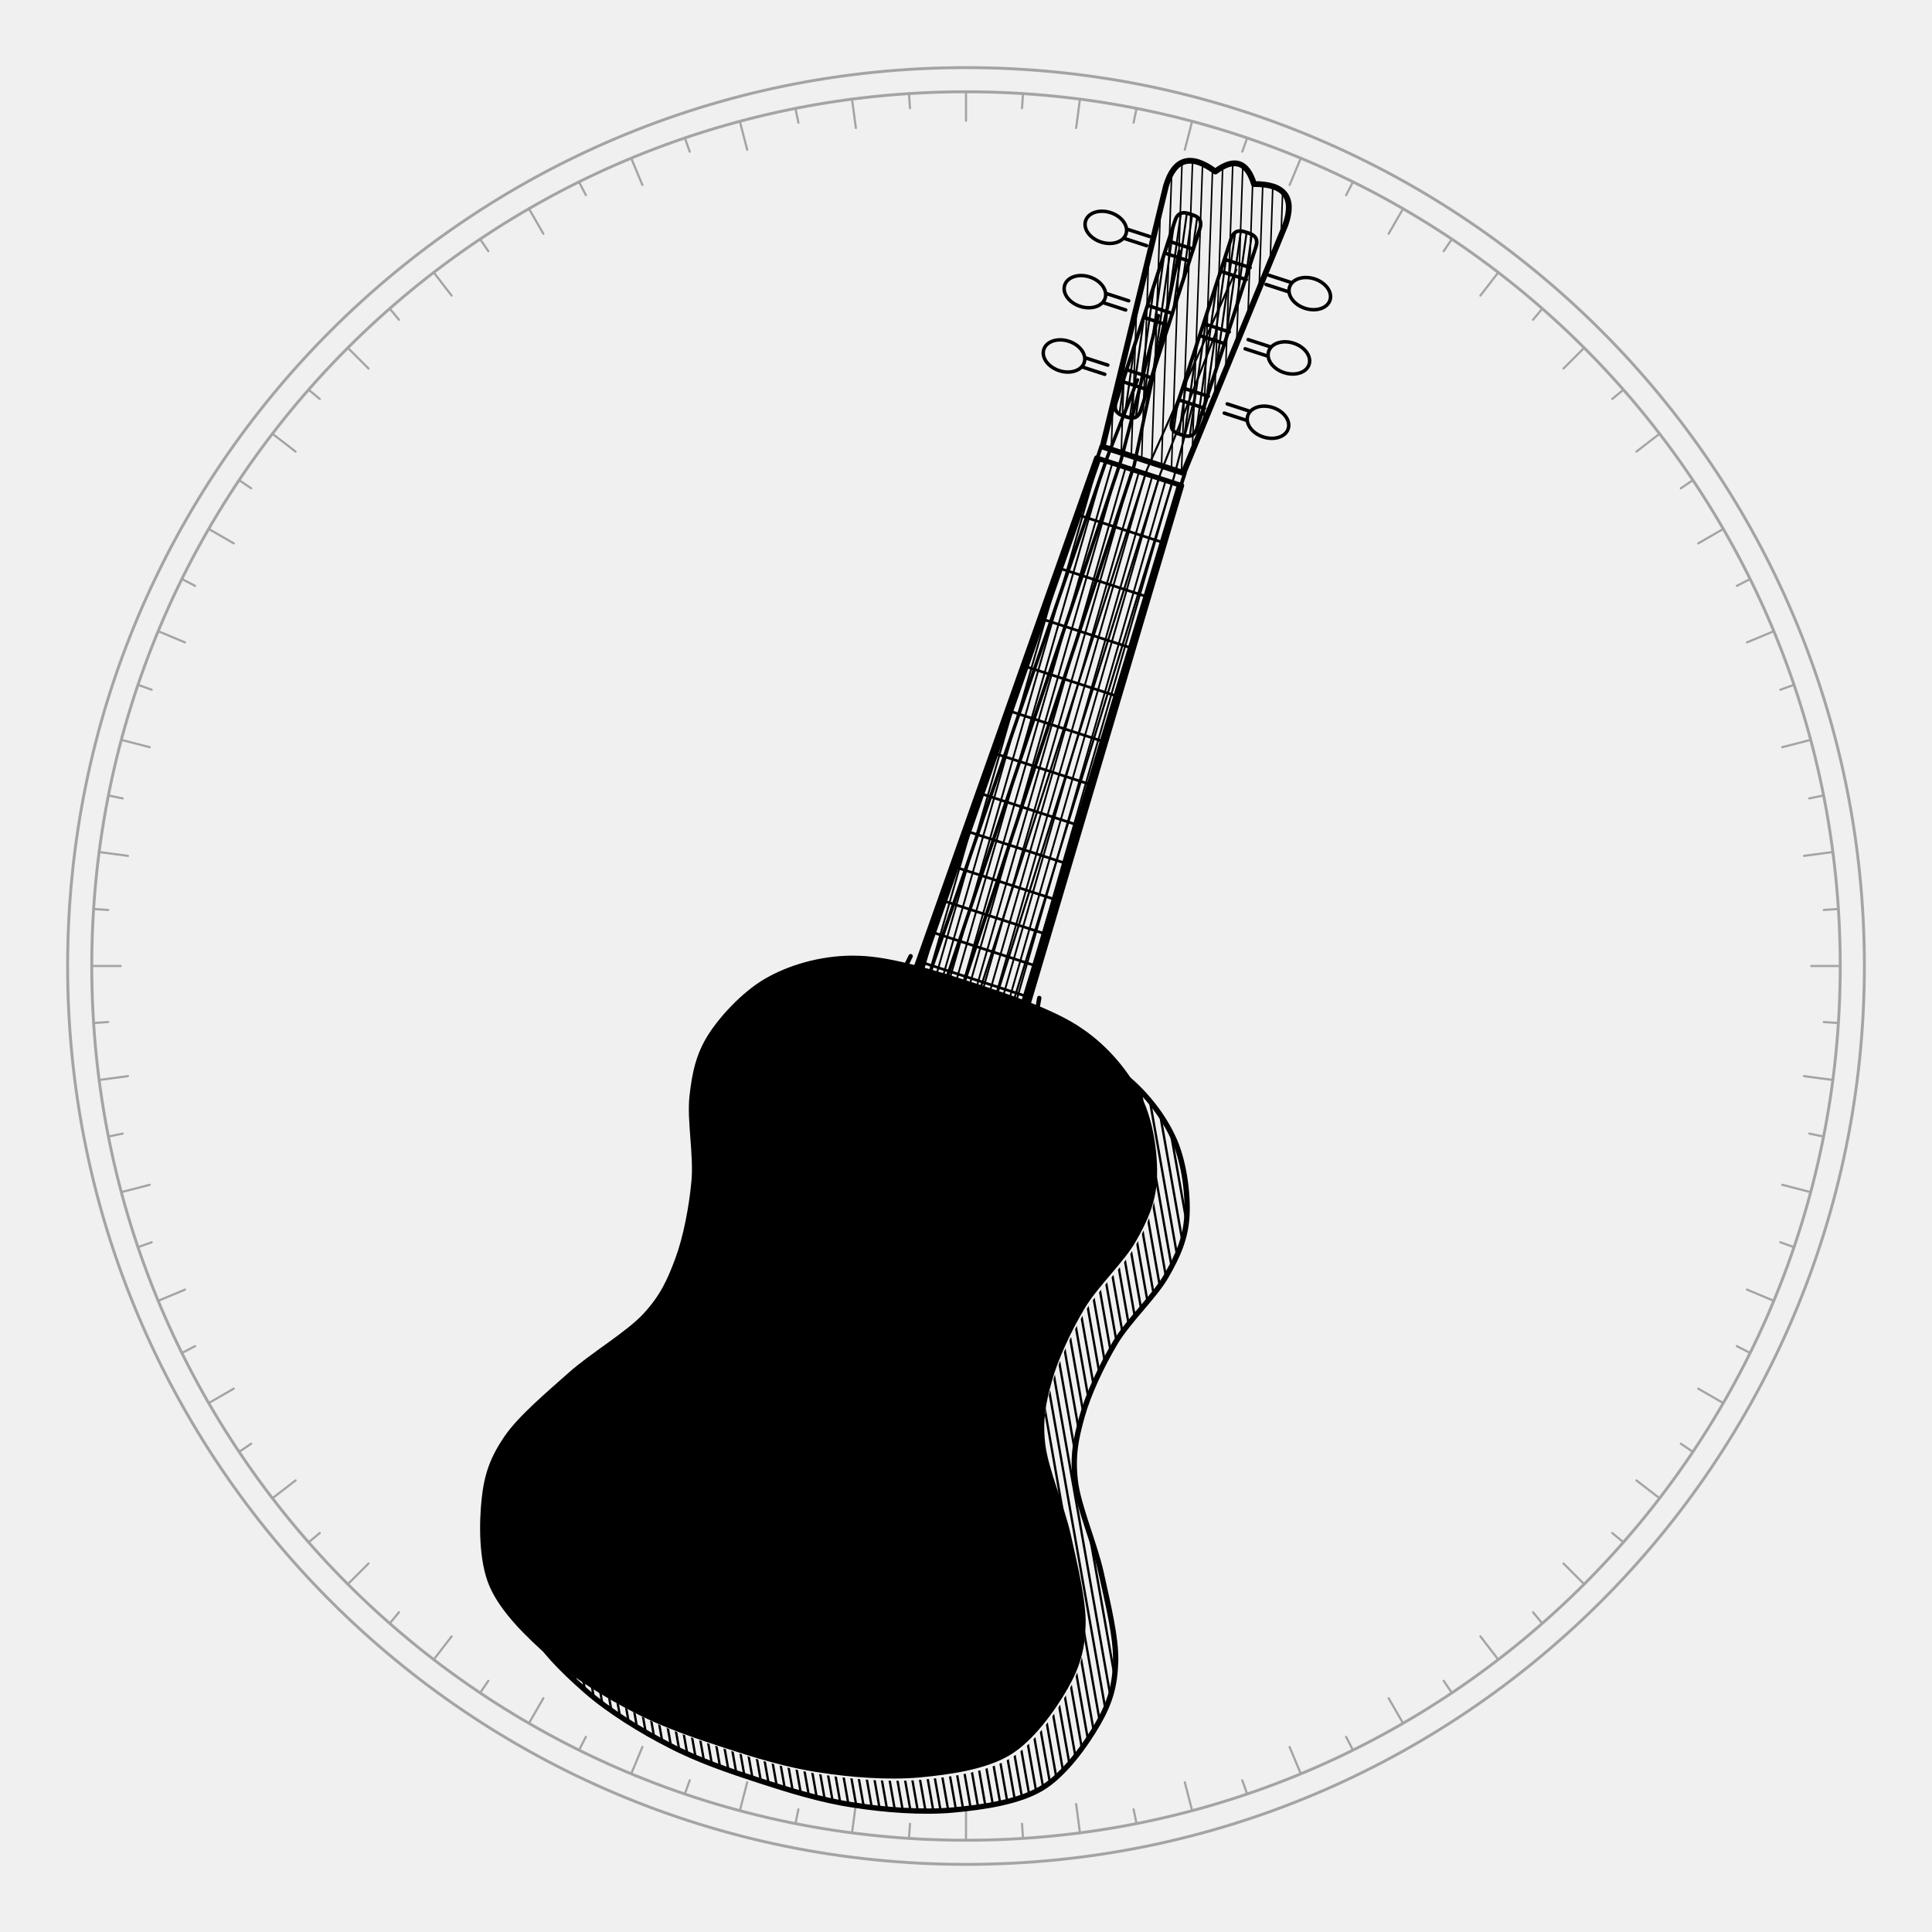
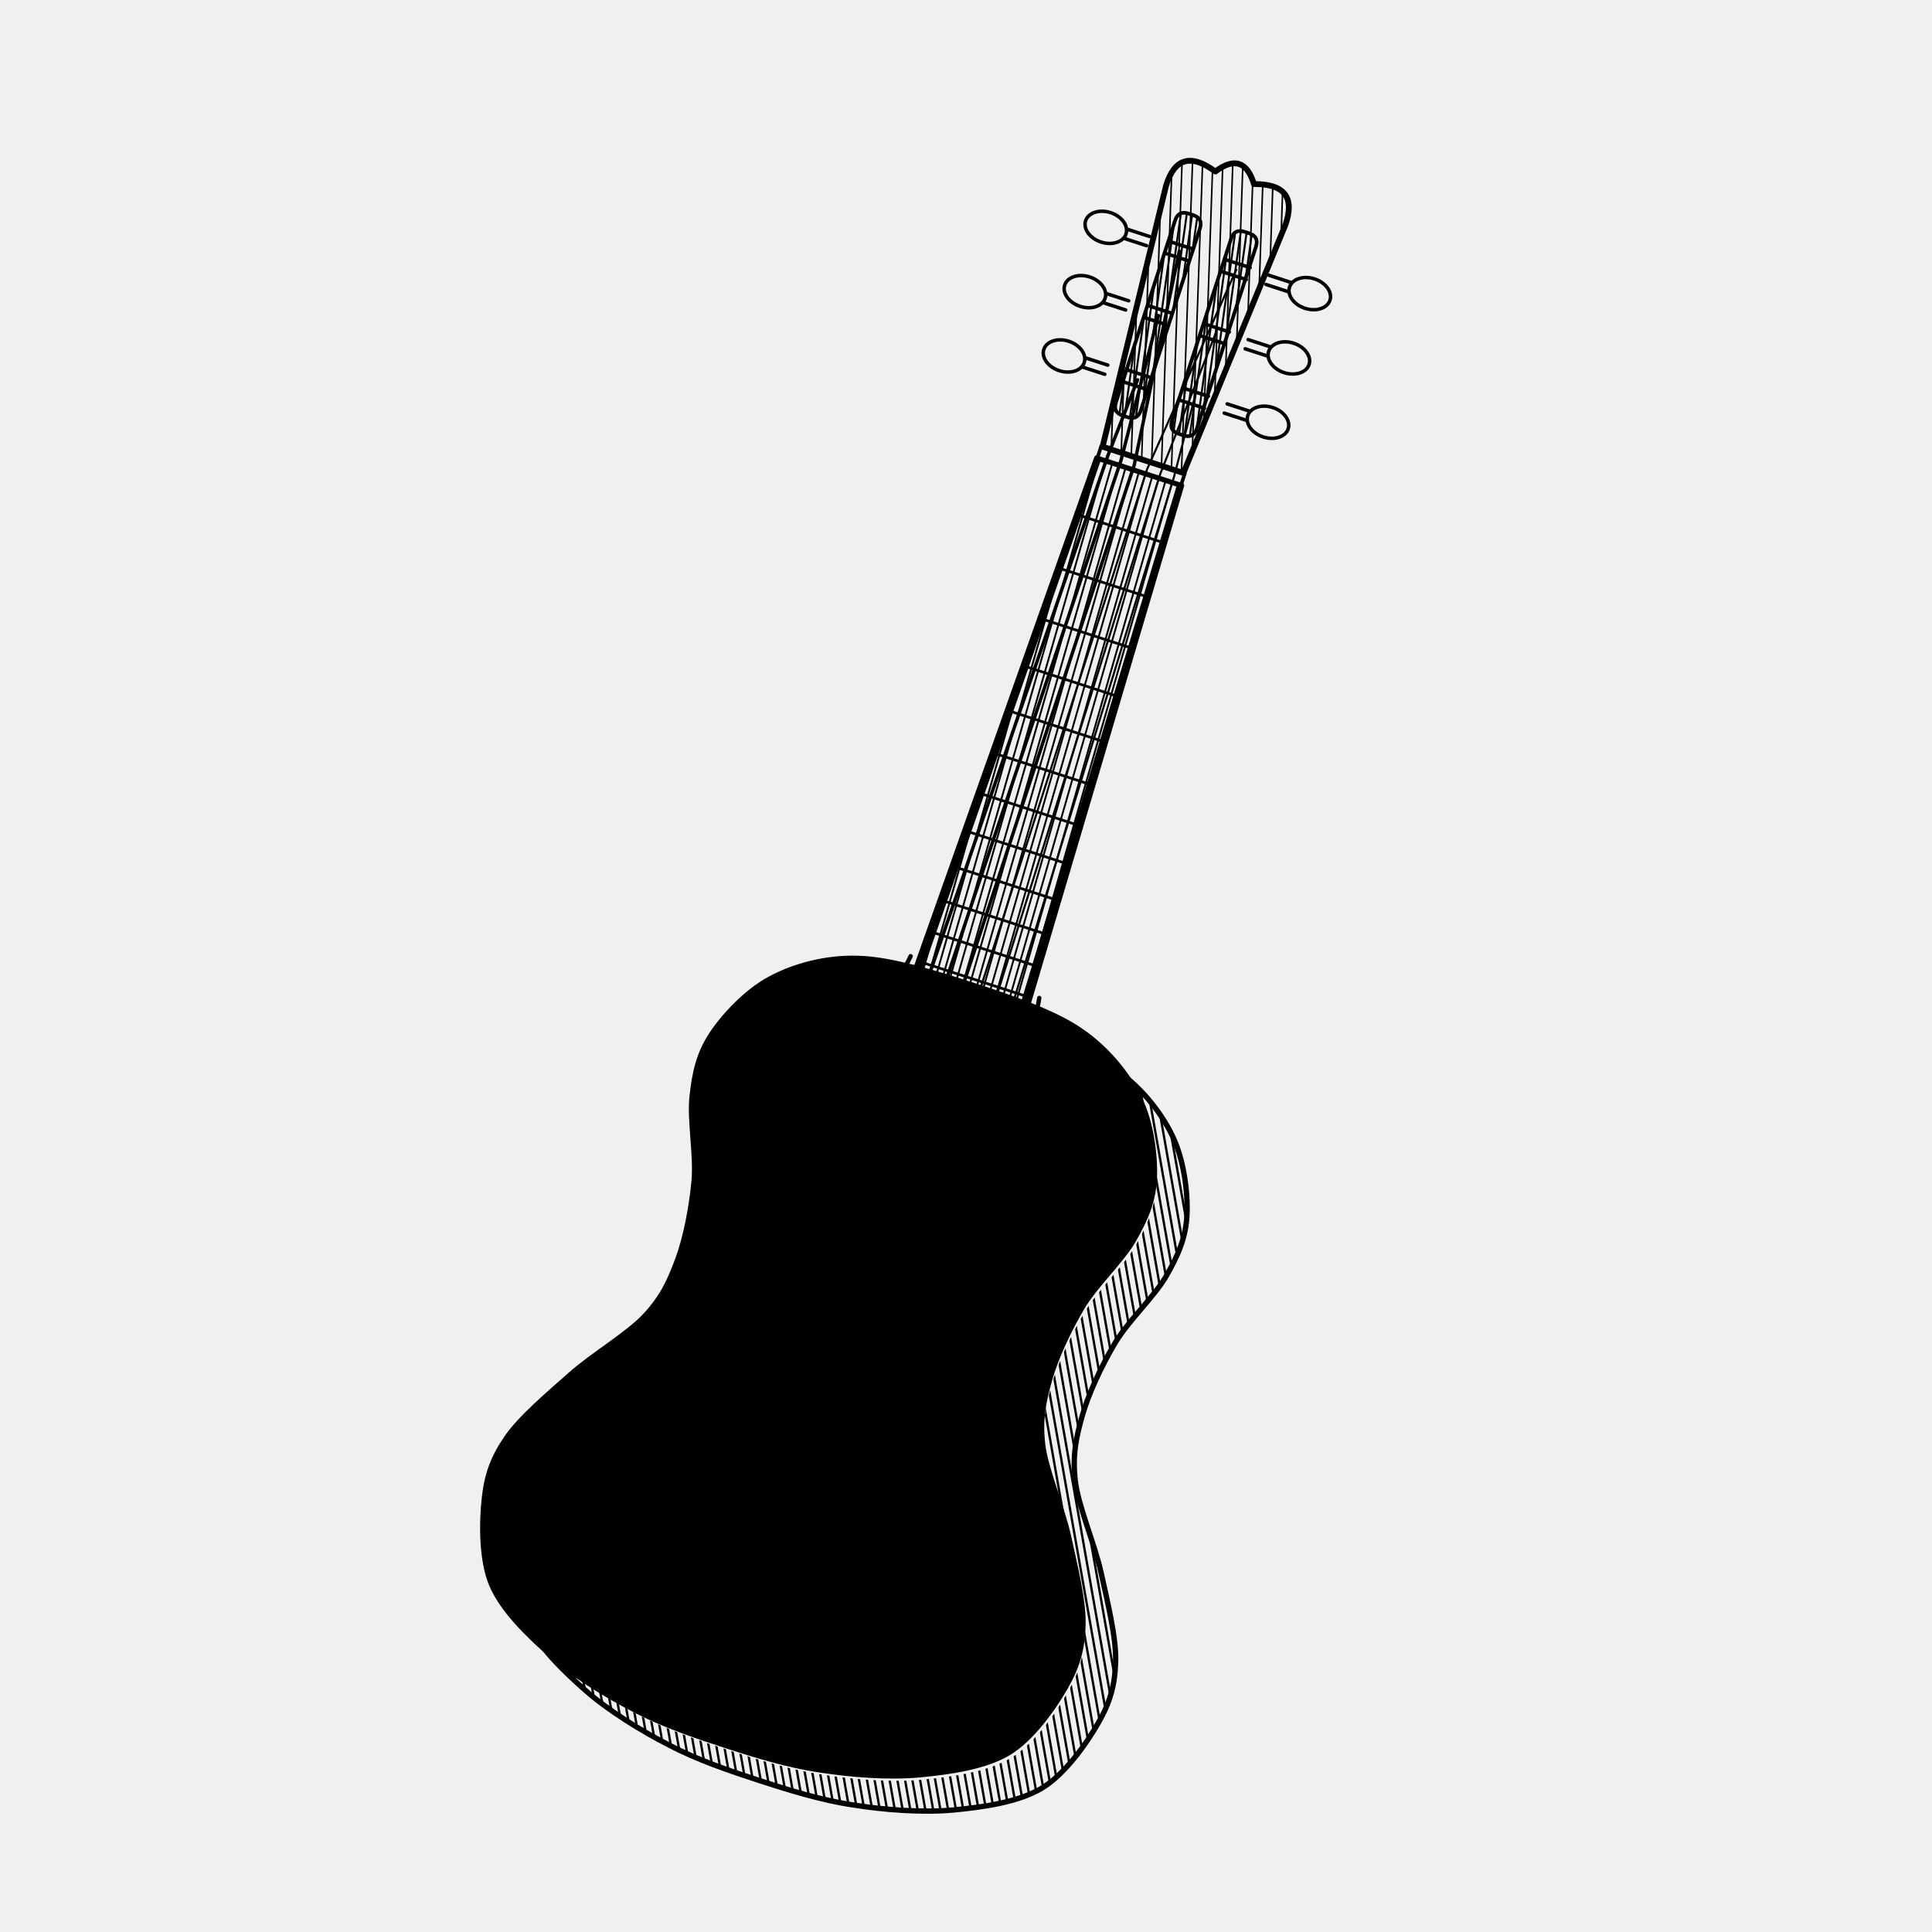
<svg xmlns="http://www.w3.org/2000/svg" viewBox="0 0 400 400" fill="none" stroke="currentColor" stroke-linecap="round" stroke-linejoin="round" role="img" aria-label="Классическая гитара">
  <defs stroke="none">
    <clipPath id="gclassical-clip-1">
      <path d="M209 209C216.7 209 226.6 209.1 233 211C239.4 212.8 245.2 216.6 249 220.6C252.8 224.5 255.8 230.9 257 235.4C258.2 239.9 257.8 243.8 256.8 248.6C255.8 253.4 252.2 259.8 251 265.1C249.8 270.4 249 276.8 249.2 281.6C249.4 286.4 249.8 290 252 294.8C254.2 299.6 259.9 306 263 311.3C266.1 316.6 270.1 323 271.5 327.8C272.9 332.6 273 336.2 272 341C271 345.8 268.7 353.3 265 357.5C261.3 361.7 254.8 364.9 249 367.4C243.2 369.9 235.4 371.8 229 372.8C222.6 373.9 215.4 374 209 374C202.6 374 195.4 373.9 189 372.8C182.6 371.8 174.8 369.9 169 367.4C163.2 364.9 156.7 361.7 153 357.5C149.3 353.3 147 345.8 146 341C145 336.2 145.1 332.6 146.5 327.8C147.9 323 151.9 316.6 155 311.3C158.1 306 163.8 299.6 166 294.8C168.2 290 168.6 286.4 168.8 281.6C169 276.8 168.2 270.4 167 265.1C165.8 259.8 162.2 253.4 161.2 248.6C160.2 243.8 159.8 239.9 161 235.4C162.2 230.9 165.2 224.5 169 220.6C172.8 216.6 178.6 212.8 185 211C191.4 209.1 201.3 209 209 209Z" />
    </clipPath>
    <mask id="gclassical-mask-2" maskUnits="userSpaceOnUse" x="86" y="158" width="236" height="261">
      <rect x="86" y="158" width="236" height="261" fill="#fff" />
      <path d="M209 209C216.7 209 226.6 209.1 233 211C239.4 212.8 245.2 216.6 249 220.6C252.8 224.5 255.8 230.9 257 235.4C258.2 239.9 257.8 243.8 256.8 248.6C255.8 253.4 252.2 259.8 251 265.1C249.8 270.4 249 276.8 249.2 281.6C249.4 286.4 249.8 290 252 294.8C254.2 299.6 259.9 306 263 311.3C266.1 316.6 270.1 323 271.5 327.8C272.9 332.6 273 336.2 272 341C271 345.8 268.7 353.3 265 357.5C261.3 361.7 254.8 364.9 249 367.4C243.2 369.9 235.4 371.8 229 372.8C222.6 373.9 215.4 374 209 374C202.6 374 195.4 373.9 189 372.8C182.6 371.8 174.8 369.9 169 367.4C163.2 364.9 156.7 361.7 153 357.5C149.3 353.3 147 345.8 146 341C145 336.2 145.1 332.6 146.5 327.8C147.9 323 151.9 316.6 155 311.3C158.1 306 163.8 299.6 166 294.8C168.2 290 168.6 286.4 168.8 281.6C169 276.8 168.2 270.4 167 265.1C165.8 259.8 162.2 253.4 161.2 248.6C160.2 243.8 159.8 239.9 161 235.4C162.2 230.9 165.2 224.5 169 220.6C172.8 216.6 178.6 212.8 185 211C191.4 209.1 201.3 209 209 209Z" transform="translate(-8 -4)" fill="#000" />
    </mask>
    <mask id="gclassical-occ-3" maskUnits="userSpaceOnUse" x="-100" y="-100" width="600" height="600">
      <rect x="-100" y="-100" width="600" height="600" fill="#fff" />
      <path d="M200 204C207.7 204 217.6 204.1 224 206C230.4 207.8 236.2 211.6 240 215.6C243.8 219.5 246.8 225.9 248 230.4C249.2 234.9 248.8 238.8 247.8 243.6C246.8 248.4 243.2 254.8 242 260.1C240.8 265.4 240 271.8 240.2 276.6C240.4 281.4 240.8 285 243 289.8C245.2 294.6 250.9 301 254 306.3C257.1 311.6 261.1 318 262.5 322.8C263.9 327.6 264 331.2 263 336C262 340.8 259.7 348.3 256 352.5C252.3 356.7 245.8 359.9 240 362.4C234.2 364.9 226.4 366.8 220 367.8C213.6 368.9 206.4 369 200 369C193.6 369 186.4 368.9 180 367.8C173.6 366.8 165.8 364.9 160 362.4C154.2 359.9 147.7 356.7 144 352.5C140.3 348.3 138 340.8 137 336C136 331.2 136.1 327.6 137.5 322.8C138.9 318 142.9 311.6 146 306.3C149.1 301 154.8 294.6 157 289.8C159.2 285 159.6 281.4 159.8 276.6C160 271.8 159.2 265.4 158 260.1C156.8 254.8 153.2 248.4 152.2 243.6C151.2 238.8 150.8 234.9 152 230.4C153.2 225.9 156.2 219.5 160 215.6C163.8 211.6 169.6 207.8 176 206C182.4 204.1 192.3 204 200 204Z" fill="#000" />
    </mask>
    <clipPath id="gclassical-top">
      <path d="M200 205.5C207.4 205.5 217 205.6 223.2 207.4C229.4 209.2 235 213 238.7 216.8C242.4 220.7 245.3 227 246.5 231.4C247.7 235.8 247.2 239.7 246.3 244.4C245.3 249 241.8 255.4 240.7 260.6C239.5 265.8 238.8 272.1 238.9 276.8C239.1 281.4 239.5 285.1 241.6 289.7C243.8 294.4 249.3 300.8 252.3 305.9C255.3 311.1 259.1 317.5 260.5 322.1C261.9 326.8 262 330.4 261 335.1C260 339.8 257.8 347.2 254.2 351.3C250.6 355.5 244.3 358.6 238.7 361C233.1 363.4 225.6 365.3 219.4 366.4C213.2 367.4 206.2 367.5 200 367.5C193.8 367.5 186.8 367.4 180.6 366.4C174.4 365.3 166.9 363.4 161.3 361C155.7 358.6 149.4 355.5 145.8 351.3C142.2 347.2 140 339.8 139 335.1C138 330.4 138.1 326.8 139.5 322.1C140.9 317.5 144.7 311.1 147.7 305.9C150.7 300.8 156.2 294.4 158.4 289.7C160.5 285.1 160.9 281.4 161.1 276.8C161.2 272.1 160.5 265.8 159.3 260.6C158.2 255.4 154.7 249 153.7 244.4C152.8 239.7 152.3 235.8 153.5 231.4C154.7 227 157.6 220.7 161.3 216.8C165 213 170.6 209.2 176.8 207.4C183 205.6 192.6 205.5 200 205.5Z" />
    </clipPath>
    <clipPath id="gclassical-clip-4">
      <path d="M200 204C207.7 204 217.6 204.1 224 206C230.4 207.8 236.2 211.6 240 215.6C243.8 219.5 246.8 225.9 248 230.4C249.2 234.9 248.8 238.8 247.8 243.6C246.8 248.4 243.2 254.8 242 260.1C240.8 265.4 240 271.8 240.2 276.6C240.4 281.4 240.8 285 243 289.8C245.2 294.6 250.9 301 254 306.3C257.1 311.6 261.1 318 262.5 322.8C263.9 327.6 264 331.2 263 336C262 340.8 259.7 348.3 256 352.5C252.3 356.7 245.8 359.9 240 362.4C234.2 364.9 226.4 366.8 220 367.8C213.6 368.9 206.4 369 200 369C193.6 369 186.4 368.9 180 367.8C173.6 366.8 165.8 364.9 160 362.4C154.2 359.9 147.7 356.7 144 352.5C140.3 348.3 138 340.8 137 336C136 331.2 136.1 327.6 137.5 322.8C138.9 318 142.9 311.6 146 306.3C149.1 301 154.8 294.6 157 289.8C159.2 285 159.6 281.4 159.8 276.6C160 271.8 159.2 265.4 158 260.1C156.8 254.8 153.2 248.4 152.2 243.6C151.2 238.8 150.8 234.9 152 230.4C153.2 225.9 156.2 219.5 160 215.6C163.8 211.6 169.6 207.8 176 206C182.4 204.1 192.3 204 200 204Z" />
    </clipPath>
    <mask id="gclassical-mask-5" maskUnits="userSpaceOnUse" x="90" y="160" width="220" height="253">
      <rect x="90" y="160" width="220" height="253" fill="#fff" />
      <path d="M200 204C207.7 204 217.6 204.1 224 206C230.4 207.8 236.2 211.6 240 215.6C243.8 219.5 246.8 225.9 248 230.4C249.2 234.9 248.8 238.8 247.8 243.6C246.8 248.4 243.2 254.8 242 260.1C240.8 265.4 240 271.8 240.2 276.6C240.4 281.4 240.8 285 243 289.8C245.2 294.6 250.9 301 254 306.3C257.1 311.6 261.1 318 262.5 322.8C263.9 327.6 264 331.2 263 336C262 340.8 259.7 348.3 256 352.5C252.3 356.7 245.8 359.9 240 362.4C234.2 364.9 226.4 366.8 220 367.8C213.6 368.9 206.4 369 200 369C193.6 369 186.4 368.9 180 367.8C173.6 366.8 165.8 364.9 160 362.4C154.2 359.9 147.7 356.7 144 352.5C140.3 348.3 138 340.8 137 336C136 331.2 136.1 327.6 137.5 322.8C138.9 318 142.9 311.6 146 306.3C149.1 301 154.8 294.6 157 289.8C159.2 285 159.6 281.4 159.8 276.6C160 271.8 159.2 265.4 158 260.1C156.8 254.8 153.2 248.4 152.2 243.6C151.2 238.8 150.8 234.9 152 230.4C153.2 225.9 156.2 219.5 160 215.6C163.8 211.6 169.6 207.8 176 206C182.4 204.1 192.3 204 200 204Z" transform="translate(-22 -24)" fill="#000" />
    </mask>
    <clipPath id="gclassical-clip-6">
      <path d="M185.4 240A14.6 14.6 0 1 0 214.6 240A14.6 14.6 0 1 0 185.4 240Z" />
    </clipPath>
    <clipPath id="gclassical-clip-7">
      <path d="M191.2 92L208.8 92L211.6 223L188.4 223Z" />
    </clipPath>
    <clipPath id="gclassical-clip-8">
      <path d="M191.2 89.4L187 34Q186.8 25 195.8 28Q200 22 204.2 28Q213.2 25 213 34L208.8 89.4Z" />
    </clipPath>
    <clipPath id="gclassical-clip-9">
      <path d="M193.2 38L194.2 38Q196.4 38 196.4 40.2L196.4 79.8Q196.4 82 194.2 82L193.2 82Q191 82 191 79.8L191 40.2Q191 38 193.2 38Z" />
    </clipPath>
    <clipPath id="gclassical-clip-10">
      <path d="M205.4 38L206.4 38Q208.6 38 208.6 40.2L208.6 79.8Q208.6 82 206.4 82L205.4 82Q203.2 82 203.2 79.8L203.2 40.2Q203.2 38 205.4 38Z" />
    </clipPath>
    <clipPath id="gclassical-clip-11">
      <path d="M170 314Q174 309.8 184 309.8L216 309.8Q226 309.8 230 314Q226 324 216 324L184 324Q174 324 170 314Z" />
    </clipPath>
  </defs>
-   <g class="frame" opacity="0.32">
-     <path class="d" pathLength="1" d="M14 200A186 186 0 1 0 386 200A186 186 0 1 0 14 200ZM19 200A181 181 0 1 0 381 200A181 181 0 1 0 19 200Z" stroke-width="0.6" />
-     <path class="h" d="M381 200L375 200M380.6 211.8L377.6 211.6M379.5 223.6L373.5 222.8M377.5 235.3L374.6 234.7M374.8 246.8L369 245.3M371.4 258.2L368.6 257.2M367.2 269.3L361.7 267M362.3 280.1L359.6 278.7M356.8 290.5L351.6 287.5M350.5 300.6L348 298.9M343.6 310.2L338.8 306.5M336.1 319.3L333.8 317.4M328 328L323.7 323.7M319.3 336.1L317.4 333.8M310.2 343.6L306.5 338.8M300.6 350.5L298.9 348M290.5 356.8L287.5 351.6M280.1 362.3L278.7 359.6M269.3 367.2L267 361.7M258.2 371.4L257.2 368.6M246.8 374.8L245.3 369M235.3 377.5L234.7 374.6M223.6 379.5L222.8 373.5M211.8 380.6L211.6 377.6M200 381L200 375M188.2 380.6L188.4 377.6M176.4 379.5L177.2 373.5M164.7 377.5L165.3 374.6M153.2 374.8L154.7 369M141.8 371.4L142.8 368.6M130.7 367.2L133 361.7M119.9 362.3L121.3 359.6M109.5 356.8L112.5 351.6M99.4 350.5L101.1 348M89.8 343.6L93.5 338.8M80.7 336.1L82.6 333.8M72 328L76.3 323.7M63.9 319.3L66.2 317.4M56.4 310.2L61.2 306.5M49.5 300.6L52 298.9M43.2 290.5L48.4 287.5M37.7 280.1L40.4 278.7M32.8 269.3L38.3 267M28.6 258.2L31.4 257.2M25.2 246.8L31 245.3M22.5 235.3L25.4 234.7M20.5 223.6L26.5 222.8M19.4 211.8L22.4 211.6M19 200L25 200M19.4 188.2L22.4 188.4M20.5 176.4L26.5 177.2M22.5 164.7L25.4 165.3M25.2 153.2L31 154.7M28.6 141.8L31.4 142.8M32.8 130.7L38.3 133M37.7 119.9L40.4 121.3M43.2 109.5L48.4 112.5M49.5 99.4L52 101.1M56.4 89.8L61.2 93.5M63.9 80.7L66.2 82.6M72 72L76.3 76.3M80.7 63.9L82.6 66.2M89.8 56.4L93.5 61.2M99.4 49.5L101.1 52M109.5 43.2L112.5 48.4M119.9 37.7L121.3 40.4M130.7 32.8L133 38.3M141.8 28.6L142.8 31.4M153.2 25.2L154.7 31M164.7 22.5L165.3 25.4M176.4 20.5L177.2 26.5M188.2 19.4L188.4 22.4M200 19L200 25M211.8 19.4L211.6 22.4M223.6 20.5L222.8 26.5M235.3 22.5L234.7 25.4M246.8 25.2L245.3 31M258.2 28.6L257.2 31.4M269.3 32.8L267 38.3M280.1 37.7L278.7 40.4M290.5 43.2L287.5 48.4M300.6 49.5L298.9 52M310.2 56.4L306.5 61.2M319.3 63.9L317.4 66.2M328 72L323.7 76.3M336.1 80.7L333.8 82.6M343.6 89.8L338.8 93.5M350.5 99.4L348 101.1M356.8 109.5L351.6 112.5M362.3 119.9L359.6 121.3M367.2 130.7L361.7 133M371.4 141.8L368.6 142.8M374.8 153.2L369 154.7M377.5 164.7L374.6 165.3M379.5 176.4L373.5 177.2M380.6 188.2L377.6 188.4" stroke-width="0.45" />
-   </g>
  <g transform="rotate(18 200 208)">
    <g mask="url(#gclassical-occ-3)">
      <path class="d" pathLength="1" d="M209 209C216.7 209 226.6 209.1 233 211C239.4 212.8 245.2 216.6 249 220.6C252.8 224.5 255.8 230.9 257 235.4C258.2 239.9 257.8 243.8 256.8 248.6C255.8 253.4 252.2 259.8 251 265.1C249.8 270.4 249 276.8 249.2 281.6C249.4 286.4 249.8 290 252 294.8C254.2 299.6 259.9 306 263 311.3C266.1 316.6 270.1 323 271.5 327.8C272.9 332.6 273 336.2 272 341C271 345.8 268.7 353.3 265 357.5C261.3 361.7 254.8 364.9 249 367.4C243.2 369.9 235.4 371.8 229 372.8C222.6 373.9 215.4 374 209 374C202.6 374 195.4 373.9 189 372.8C182.6 371.8 174.8 369.9 169 367.4C163.2 364.9 156.7 361.7 153 357.5C149.3 353.3 147 345.8 146 341C145 336.2 145.1 332.6 146.5 327.8C147.9 323 151.9 316.6 155 311.3C158.1 306 163.8 299.6 166 294.8C168.2 290 168.6 286.4 168.8 281.6C169 276.8 168.2 270.4 167 265.1C165.8 259.8 162.2 253.4 161.2 248.6C160.2 243.8 159.8 239.9 161 235.4C162.2 230.9 165.2 224.5 169 220.6C172.8 216.6 178.6 212.8 185 211C191.4 209.1 201.3 209 209 209Z" stroke-width="1.1" />
      <g clip-path="url(#gclassical-clip-1)" mask="url(#gclassical-mask-2)">
        <path class="h" d="M254 124.8L367.7 338.5M252.7 125.6L366.3 339.3M251.3 126.3L364.9 340M249.9 127L363.6 340.7M248.6 127.7L362.2 341.5M247.2 128.5L360.8 342.2M245.8 129.2L359.5 342.9M244.5 129.9L358.1 343.6M243.1 130.6L356.7 344.4M241.7 131.4L355.4 345.1M240.4 132.1L354 345.8M239 132.8L352.6 346.5M237.6 133.6L351.3 347.3M236.2 134.3L349.9 348M234.9 135L348.5 348.7M233.5 135.7L347.1 349.5M232.1 136.5L345.8 350.2M230.8 137.2L344.4 350.9M229.4 137.9L343 351.6M228 138.6L341.7 352.4M226.7 139.4L340.3 353.1M225.3 140.1L338.9 353.8M223.9 140.8L337.6 354.5M222.6 141.6L336.2 355.3M221.2 142.3L334.8 356M219.8 143L333.5 356.7M218.5 143.7L332.1 357.5M217.1 144.5L330.7 358.2M215.7 145.2L329.4 358.9M214.4 145.9L328 359.6M213 146.7L326.6 360.4M211.6 147.4L325.3 361.1M210.2 148.1L323.9 361.8M208.9 148.8L322.5 362.6M207.5 149.6L321.1 363.3M206.1 150.3L319.8 364M204.8 151L318.4 364.7M203.4 151.7L317 365.5M202 152.5L315.7 366.2M200.7 153.2L314.3 366.9M199.3 153.9L312.9 367.6M197.9 154.7L311.6 368.4M196.6 155.4L310.2 369.1M195.2 156.1L308.8 369.8M193.8 156.8L307.5 370.6M192.5 157.6L306.1 371.3M191.1 158.3L304.7 372M189.7 159L303.4 372.7M188.3 159.8L302 373.5M187 160.5L300.6 374.2M185.6 161.2L299.2 374.9M184.2 161.9L297.9 375.7M182.9 162.7L296.5 376.4M181.5 163.4L295.1 377.1M180.1 164.1L293.8 377.8M178.8 164.8L292.4 378.6M177.4 165.6L291 379.3M176 166.3L289.7 380M174.7 167L288.3 380.7M173.3 167.8L286.9 381.5M171.9 168.5L285.6 382.2M170.6 169.2L284.2 382.9M169.2 169.9L282.8 383.7M167.8 170.7L281.5 384.4M166.5 171.4L280.1 385.1M165.1 172.1L278.7 385.8M163.7 172.9L277.4 386.6M162.3 173.6L276 387.3M161 174.3L274.6 388M159.6 175L273.2 388.8M158.2 175.8L271.9 389.5M156.9 176.5L270.5 390.2M155.5 177.2L269.1 390.9M154.1 177.9L267.8 391.7M152.8 178.7L266.4 392.4M151.4 179.4L265 393.1M150 180.1L263.7 393.8M148.7 180.9L262.3 394.6M147.3 181.6L260.9 395.3M145.9 182.3L259.6 396M144.6 183L258.2 396.8M143.2 183.8L256.8 397.5M141.8 184.5L255.5 398.2M140.4 185.2L254.1 398.9M139.1 185.9L252.7 399.7M137.7 186.7L251.3 400.4M136.3 187.4L250 401.1M135 188.1L248.6 401.8M133.6 188.9L247.2 402.6M132.2 189.6L245.9 403.3M130.9 190.3L244.5 404M129.5 191L243.1 404.8M128.1 191.8L241.8 405.5M126.8 192.5L240.4 406.2M125.4 193.2L239 406.9M124 194L237.7 407.7M122.7 194.7L236.3 408.4M121.3 195.4L234.9 409.1M119.9 196.1L233.6 409.9M118.6 196.9L232.2 410.6M117.2 197.6L230.8 411.3M115.8 198.3L229.5 412M114.4 199L228.1 412.8M113.1 199.8L226.7 413.5M111.7 200.5L225.3 414.2M110.3 201.2L224 414.9M109 202L222.6 415.7M107.6 202.7L221.2 416.4M106.2 203.4L219.9 417.1M104.9 204.1L218.5 417.9M103.5 204.9L217.1 418.6M102.1 205.6L215.8 419.3M100.8 206.3L214.4 420M99.4 207.1L213 420.8M98 207.8L211.7 421.5M96.7 208.5L210.3 422.2M95.3 209.2L208.9 423M93.9 210L207.6 423.7M92.5 210.7L206.2 424.4M91.2 211.4L204.8 425.1M89.8 212.1L203.4 425.9M88.4 212.9L202.1 426.6M87.1 213.6L200.7 427.3M85.7 214.3L199.3 428M84.3 215.1L198 428.8M83 215.8L196.6 429.5M81.6 216.5L195.2 430.2M80.2 217.2L193.9 431M78.9 218L192.5 431.7M77.5 218.7L191.1 432.4M76.1 219.4L189.8 433.1M74.8 220.1L188.4 433.9M73.4 220.9L187 434.6M72 221.6L185.7 435.3M70.7 222.3L184.3 436.1M69.3 223.1L182.9 436.8M67.9 223.8L181.6 437.5M66.5 224.5L180.2 438.2M65.2 225.2L178.8 439M63.8 226L177.4 439.7M62.4 226.7L176.1 440.4M61.1 227.4L174.7 441.1M59.7 228.2L173.3 441.9M58.3 228.9L172 442.6M57 229.6L170.6 443.3M55.6 230.3L169.2 444.1M54.2 231.1L167.9 444.8M52.9 231.8L166.5 445.5M51.5 232.5L165.1 446.2M50.1 233.2L163.8 447M48.8 234L162.4 447.7M47.4 234.7L161 448.4M46 235.4L159.7 449.1M44.6 236.2L158.3 449.9M43.3 236.9L156.9 450.6M41.9 237.6L155.5 451.3M40.5 238.3L154.2 452.1" stroke-width="0.48" />
      </g>
    </g>
    <path class="fillin" d="M200 204C207.7 204 217.6 204.1 224 206C230.4 207.8 236.2 211.6 240 215.6C243.8 219.5 246.8 225.9 248 230.4C249.2 234.9 248.8 238.8 247.8 243.6C246.8 248.4 243.2 254.8 242 260.1C240.8 265.4 240 271.8 240.2 276.6C240.4 281.4 240.8 285 243 289.8C245.2 294.6 250.9 301 254 306.3C257.1 311.6 261.1 318 262.5 322.8C263.9 327.6 264 331.2 263 336C262 340.8 259.7 348.3 256 352.5C252.3 356.7 245.8 359.9 240 362.4C234.2 364.9 226.4 366.8 220 367.8C213.6 368.9 206.4 369 200 369C193.6 369 186.4 368.9 180 367.8C173.6 366.8 165.8 364.9 160 362.4C154.2 359.9 147.7 356.7 144 352.5C140.3 348.3 138 340.8 137 336C136 331.2 136.1 327.6 137.5 322.8C138.9 318 142.9 311.6 146 306.3C149.1 301 154.8 294.6 157 289.8C159.2 285 159.6 281.4 159.8 276.6C160 271.8 159.2 265.4 158 260.1C156.8 254.8 153.2 248.4 152.2 243.6C151.2 238.8 150.8 234.9 152 230.4C153.2 225.9 156.2 219.5 160 215.6C163.8 211.6 169.6 207.8 176 206C182.4 204.1 192.3 204 200 204Z" fill="currentColor" stroke="none" />
    <path class="d" pathLength="1" d="M200 204C207.7 204 217.6 204.1 224 206C230.4 207.8 236.2 211.6 240 215.6C243.8 219.5 246.8 225.9 248 230.4C249.2 234.9 248.8 238.8 247.8 243.6C246.8 248.4 243.2 254.8 242 260.1C240.8 265.4 240 271.8 240.2 276.6C240.4 281.4 240.8 285 243 289.8C245.2 294.6 250.9 301 254 306.3C257.1 311.6 261.1 318 262.5 322.8C263.9 327.6 264 331.2 263 336C262 340.8 259.7 348.3 256 352.5C252.3 356.7 245.8 359.9 240 362.4C234.2 364.9 226.4 366.8 220 367.8C213.6 368.9 206.4 369 200 369C193.6 369 186.4 368.9 180 367.8C173.6 366.8 165.8 364.9 160 362.4C154.2 359.9 147.7 356.7 144 352.5C140.3 348.3 138 340.8 137 336C136 331.2 136.1 327.6 137.5 322.8C138.9 318 142.9 311.6 146 306.3C149.1 301 154.8 294.6 157 289.8C159.2 285 159.6 281.4 159.8 276.6C160 271.8 159.2 265.4 158 260.1C156.8 254.8 153.2 248.4 152.2 243.6C151.2 238.8 150.8 234.9 152 230.4C153.2 225.9 156.2 219.5 160 215.6C163.8 211.6 169.6 207.8 176 206C182.4 204.1 192.3 204 200 204Z" stroke-width="1.6" />
    <path class="d" pathLength="1" d="M200 205.5C207.4 205.5 217 205.6 223.2 207.4C229.4 209.2 235 213 238.7 216.8C242.4 220.7 245.3 227 246.5 231.4C247.7 235.8 247.2 239.7 246.3 244.4C245.3 249 241.8 255.4 240.7 260.6C239.5 265.8 238.8 272.1 238.9 276.8C239.1 281.4 239.5 285.1 241.6 289.7C243.8 294.4 249.3 300.8 252.3 305.9C255.3 311.1 259.1 317.5 260.5 322.1C261.9 326.8 262 330.4 261 335.1C260 339.8 257.8 347.2 254.2 351.3C250.6 355.5 244.3 358.6 238.7 361C233.1 363.4 225.6 365.3 219.4 366.4C213.2 367.4 206.2 367.5 200 367.5C193.8 367.5 186.8 367.4 180.6 366.4C174.4 365.3 166.9 363.4 161.3 361C155.7 358.6 149.4 355.5 145.8 351.3C142.2 347.2 140 339.8 139 335.1C138 330.4 138.1 326.8 139.5 322.1C140.9 317.5 144.7 311.1 147.7 305.9C150.7 300.8 156.2 294.4 158.4 289.7C160.5 285.1 160.9 281.4 161.1 276.8C161.2 272.1 160.5 265.8 159.3 260.6C158.2 255.4 154.7 249 153.7 244.4C152.8 239.7 152.3 235.8 153.5 231.4C154.7 227 157.6 220.7 161.3 216.8C165 213 170.6 209.2 176.8 207.4C183 205.6 192.6 205.5 200 205.5Z" stroke-width="0.5" />
    <g clip-path="url(#gclassical-top)">
      <path class="h" d="M142 206L142.4 367M146.4 206L146.8 367M150.8 206L151.2 367M155.2 206L155.6 367M159.6 206L160 367M164 206L164.4 367M168.4 206L168.8 367M172.8 206L173.2 367M177.2 206L177.6 367M181.6 206L182 367M186 206L186.4 367M190.4 206L190.8 367M194.8 206L195.2 367M199.2 206L199.6 367M203.6 206L204 367M208 206L208.4 367M212.4 206L212.8 367M216.8 206L217.2 367M221.2 206L221.6 367M225.6 206L226 367M230 206L230.4 367M234.4 206L234.8 367M238.8 206L239.2 367M243.2 206L243.6 367M247.6 206L248 367M252 206L252.4 367M256.4 206L256.8 367M260.8 206L261.2 367" stroke-width="0.2" opacity=".65" />
    </g>
    <g clip-path="url(#gclassical-clip-4)" mask="url(#gclassical-mask-5)">
      <path class="h" d="M180.4 126.5L360 266.9M178.7 128.6L358.3 269M177 130.8L356.7 271.1M175.4 132.9L355 273.2M173.7 135L353.3 275.4M172 137.2L351.7 277.5M170.4 139.3L350 279.6M168.7 141.4L348.3 281.7M167.1 143.5L346.7 283.9M165.4 145.7L345 286M163.7 147.8L343.4 288.1M162.1 149.9L341.7 290.3M160.4 152L340 292.4M158.7 154.2L338.4 294.5M157.1 156.3L336.7 296.6M155.4 158.4L335.1 298.8M153.8 160.6L333.4 300.9M152.1 162.7L331.7 303M150.4 164.8L330.1 305.2M148.8 166.9L328.4 307.3M147.1 169.1L326.7 309.4M145.4 171.2L325.1 311.5M143.8 173.3L323.4 313.7M142.1 175.5L321.8 315.8M140.5 177.6L320.1 317.9M138.8 179.7L318.4 320M137.1 181.8L316.8 322.2M135.5 184L315.1 324.3M133.8 186.1L313.4 326.4M132.2 188.2L311.8 328.6M130.5 190.3L310.1 330.7M128.8 192.5L308.5 332.8M127.2 194.6L306.8 334.9M125.5 196.7L305.1 337.1M123.8 198.9L303.5 339.2M122.2 201L301.8 341.3M120.5 203.1L300.1 343.5M118.9 205.2L298.5 345.6M117.2 207.4L296.8 347.7M115.5 209.5L295.2 349.8M113.9 211.6L293.5 352M112.2 213.7L291.8 354.1M110.5 215.9L290.2 356.2M108.9 218L288.5 358.3M107.2 220.1L286.8 360.5M105.6 222.3L285.2 362.6M103.9 224.4L283.5 364.7M102.2 226.5L281.9 366.9M100.6 228.6L280.2 369M98.9 230.8L278.5 371.1M97.2 232.9L276.9 373.2M95.6 235L275.2 375.4M93.9 237.2L273.5 377.5M92.3 239.3L271.9 379.6M90.6 241.4L270.2 381.7M88.9 243.5L268.6 383.9M87.3 245.7L266.9 386M85.6 247.8L265.2 388.1M83.9 249.9L263.6 390.3M82.3 252L261.9 392.4M80.6 254.2L260.2 394.5M79 256.3L258.6 396.6M77.3 258.4L256.9 398.8M75.6 260.6L255.3 400.9M74 262.7L253.6 403M72.3 264.8L251.9 405.2M70.6 266.9L250.3 407.3M69 269.1L248.6 409.4M67.3 271.2L246.9 411.5M65.7 273.3L245.3 413.7M64 275.4L243.6 415.8M62.3 277.6L242 417.9M60.7 279.7L240.3 420M59 281.8L238.6 422.2M57.3 284L237 424.3M55.7 286.1L235.3 426.4M54 288.2L233.7 428.6M52.4 290.3L232 430.7M50.7 292.5L230.3 432.8M49 294.6L228.7 434.9M47.4 296.7L227 437.1M45.7 298.9L225.3 439.2M44 301L223.7 441.3M42.4 303.1L222 443.4M40.7 305.2L220.4 445.6" stroke-width="0.36" />
    </g>
    <path class="d" pathLength="1" d="M185.4 240A14.6 14.6 0 1 0 214.6 240A14.6 14.6 0 1 0 185.4 240Z" stroke-width="1.15" />
    <g clip-path="url(#gclassical-clip-6)">
      <path class="h" d="M213.1 212L228 253.1M211.9 212.4L226.9 253.5M210.8 212.8L225.7 253.9M209.7 213.2L224.6 254.3M208.5 213.6L223.5 254.7M207.4 214L222.4 255.1M206.3 214.5L221.2 255.5M205.2 214.9L220.1 255.9M204 215.3L219 256.3M202.9 215.7L217.9 256.8M201.8 216.1L216.7 257.2M200.7 216.5L215.6 257.6M199.5 216.9L214.5 258M198.4 217.3L213.3 258.4M197.3 217.7L212.2 258.8M196.1 218.2L211.1 259.2M195 218.6L210 259.6M193.9 219L208.8 260M192.8 219.4L207.7 260.4M191.6 219.8L206.6 260.9M190.5 220.2L205.4 261.3M189.4 220.6L204.3 261.7M188.2 221L203.2 262.1M187.1 221.4L202.1 262.5M186 221.8L200.9 262.9M184.9 222.3L199.8 263.3M183.7 222.7L198.7 263.7M182.6 223.1L197.6 264.1M181.5 223.5L196.4 264.5M180.4 223.9L195.3 265M179.2 224.3L194.2 265.4M178.1 224.7L193 265.8M177 225.1L191.9 266.2M175.8 225.5L190.8 266.6M174.7 226L189.7 267M173.6 226.4L188.5 267.4M172.5 226.8L187.4 267.8" stroke-width="0.42" />
    </g>
    <path class="d" pathLength="1" d="M182.8 240A17.2 17.2 0 1 0 217.2 240A17.2 17.2 0 1 0 182.8 240ZM181.8 240A18.2 18.2 0 1 0 218.2 240A18.2 18.2 0 1 0 181.8 240ZM177.2 240A22.8 22.8 0 1 0 222.8 240A22.8 22.8 0 1 0 177.2 240ZM176 240A24 24 0 1 0 224 240A24 24 0 1 0 176 240Z" stroke-width="0.55" />
    <path class="h" d="M218.8 240L222.2 241.5L218.6 242.5M218.6 242.5L221.8 244.3L218.2 244.9M218.2 244.9L221 247.1L217.4 247.2M217.4 247.2L219.9 249.8L216.3 249.4M216.3 249.4L218.5 252.3L214.9 251.4M214.9 251.4L216.7 254.6L213.3 253.3M213.3 253.3L214.6 256.7L211.4 254.9M211.4 254.9L212.3 258.5L209.4 256.3M209.4 256.3L209.8 259.9L207.2 257.4M207.2 257.4L207.1 261L204.9 258.2M204.9 258.2L204.3 261.8L202.5 258.6M202.5 258.6L201.5 262.2L200 258.8M200 258.8L198.5 262.2L197.5 258.6M197.5 258.6L195.7 261.8L195.1 258.2M195.1 258.2L192.9 261L192.8 257.4M192.8 257.4L190.2 259.9L190.6 256.3M190.6 256.3L187.7 258.5L188.6 254.9M188.6 254.9L185.4 256.7L186.7 253.3M186.7 253.3L183.3 254.6L185.1 251.4M185.1 251.4L181.5 252.3L183.7 249.4M183.7 249.4L180.1 249.8L182.6 247.2M182.6 247.2L179 247.1L181.8 244.9M181.8 244.9L178.2 244.3L181.4 242.5M181.4 242.5L177.8 241.5L181.2 240M181.2 240L177.8 238.5L181.4 237.5M181.4 237.5L178.2 235.7L181.8 235.1M181.8 235.1L179 232.9L182.6 232.8M182.6 232.8L180.1 230.2L183.7 230.6M183.7 230.6L181.5 227.7L185.1 228.6M185.1 228.6L183.3 225.4L186.7 226.7M186.7 226.7L185.4 223.3L188.6 225.1M188.6 225.1L187.7 221.5L190.6 223.7M190.6 223.7L190.2 220.1L192.8 222.6M192.8 222.6L192.9 219L195.1 221.8M195.1 221.8L195.7 218.2L197.5 221.4M197.5 221.4L198.5 217.8L200 221.2M200 221.2L201.5 217.8L202.5 221.4M202.5 221.4L204.3 218.2L204.9 221.8M204.9 221.8L207.1 219L207.2 222.6M207.2 222.6L209.8 220.1L209.4 223.7M209.4 223.7L212.3 221.5L211.4 225.1M211.4 225.1L214.6 223.3L213.3 226.7M213.3 226.7L216.7 225.4L214.9 228.6M214.9 228.6L218.5 227.7L216.3 230.6M216.3 230.6L219.9 230.2L217.4 232.8M217.4 232.8L221 232.9L218.2 235.1M218.2 235.1L221.8 235.7L218.6 237.5M218.6 237.5L222.2 238.5L218.8 240" stroke-width="0.42" />
    <path class="d" pathLength="1" d="M190.8 92L187.8 206M209.2 92L212.2 206" stroke-width="1.15" />
    <path class="d" pathLength="1" d="M186 202Q184 214 192 218L208 218Q216 214 214 202" stroke-width="0.9" />
    <path class="d" pathLength="1" d="M191.2 92L208.8 92L211.6 223L188.4 223Z" stroke-width="1.05" />
    <g clip-path="url(#gclassical-clip-7)">
      <path class="h" d="M267.9 84.7L272.8 225.4M266.4 84.8L271.4 225.4M265 84.8L269.9 225.5M263.5 84.9L268.5 225.5M262.1 84.9L267 225.6M260.6 85L265.6 225.6M259.2 85L264.1 225.7M257.7 85.1L262.7 225.7M256.3 85.1L261.2 225.8M254.8 85.2L259.8 225.8M253.4 85.2L258.3 225.9M251.9 85.3L256.9 225.9M250.5 85.3L255.4 226M249 85.4L254 226M247.6 85.4L252.5 226.1M246.2 85.5L251.1 226.1M244.7 85.5L249.6 226.2M243.3 85.6L248.2 226.2M241.8 85.6L246.7 226.3M240.4 85.7L245.3 226.3M238.9 85.7L243.8 226.4M237.5 85.8L242.4 226.4M236 85.8L240.9 226.5M234.6 85.9L239.5 226.6M233.1 85.9L238 226.6M231.7 86L236.6 226.7M230.2 86L235.1 226.7M228.8 86.1L233.7 226.8M227.3 86.1L232.2 226.8M225.9 86.2L230.8 226.9M224.4 86.2L229.3 226.9M223 86.3L227.9 227M221.5 86.3L226.4 227M220.1 86.4L225 227.1M218.6 86.4L223.5 227.1M217.2 86.5L222.1 227.2M215.7 86.5L220.6 227.2M214.3 86.6L219.2 227.3M212.8 86.6L217.7 227.3M211.4 86.7L216.3 227.4M209.9 86.7L214.8 227.4M208.5 86.8L213.4 227.5M207 86.8L211.9 227.5M205.6 86.9L210.5 227.6M204.1 86.9L209 227.6M202.7 87L207.6 227.7M201.2 87L206.1 227.7M199.8 87.1L204.7 227.8M198.3 87.1L203.2 227.8M196.9 87.2L201.8 227.9M195.4 87.2L200.3 227.9M194 87.3L198.9 228M192.5 87.3L197.4 228M191.1 87.4L196 228.1M189.6 87.4L194.5 228.1M188.2 87.5L193.1 228.2M186.7 87.5L191.6 228.2M185.3 87.6L190.2 228.3M183.8 87.6L188.8 228.3M182.4 87.7L187.3 228.4M180.9 87.7L185.9 228.4M179.5 87.8L184.4 228.5M178 87.8L183 228.5M176.6 87.9L181.5 228.6M175.1 87.9L180.1 228.6M173.7 88L178.6 228.7M172.2 88L177.2 228.7M170.8 88.1L175.7 228.8M169.3 88.1L174.3 228.8M167.9 88.2L172.8 228.9M166.4 88.2L171.4 228.9M165 88.3L169.9 229M163.6 88.3L168.5 229M162.1 88.4L167 229.1M160.7 88.4L165.6 229.1M159.2 88.5L164.1 229.2M157.8 88.5L162.7 229.2M156.3 88.6L161.2 229.3M154.9 88.6L159.8 229.3M153.4 88.7L158.3 229.4M152 88.7L156.9 229.4M150.5 88.8L155.4 229.5M149.1 88.8L154 229.5M147.6 88.9L152.5 229.6M146.2 89L151.1 229.6M144.7 89L149.6 229.7M143.3 89.1L148.2 229.7M141.8 89.1L146.7 229.8M140.4 89.2L145.3 229.8M138.9 89.2L143.8 229.9M137.5 89.3L142.4 229.9M136 89.3L140.9 230M134.6 89.4L139.5 230M133.1 89.4L138 230.1M131.7 89.5L136.6 230.1M130.2 89.5L135.1 230.2M128.8 89.6L133.7 230.2M127.3 89.6L132.2 230.3" stroke-width="0.38" />
    </g>
    <path class="d" pathLength="1" d="M190.9 104.4L209.1 104.4M190.7 116.1L209.3 116.1M190.4 127.2L209.6 127.2M190.2 137.6L209.8 137.6M190 147.4L210 147.4M189.8 156.7L210.2 156.7M189.6 165.5L210.4 165.5M189.4 173.8L210.6 173.8M189.3 181.6L210.7 181.6M189.1 189L210.9 189M189 195.9L211 195.9M188.8 202.5L211.2 202.5M188.7 208.7L211.3 208.7M188.6 214.6L211.4 214.6M188.5 220.1L211.5 220.1" stroke-width="0.55" />
    <path class="d" pathLength="1" d="M190.9 89.4L209.1 89.4L209.1 92L190.9 92Z" stroke-width="0.75" />
    <path class="d" pathLength="1" d="M191.2 89.4L187 34Q186.8 25 195.8 28Q200 22 204.2 28Q213.2 25 213 34L208.8 89.4Z" stroke-width="1.2" />
    <g clip-path="url(#gclassical-clip-8)">
      <path class="h" d="M227.8 4.8L250.2 82.8M225.8 5.4L248.2 83.4M223.8 6L246.2 84M221.8 6.5L244.1 84.6M219.8 7.1L242.1 85.1M217.7 7.7L240.1 85.7M215.7 8.3L238.1 86.3M213.7 8.9L236.1 86.9M211.7 9.4L234 87.5M209.7 10L232 88M207.6 10.6L230 88.6M205.6 11.2L228 89.2M203.6 11.7L226 89.8M201.6 12.3L224 90.4M199.6 12.9L221.9 90.9M197.5 13.5L219.9 91.5M195.5 14.1L217.9 92.1M193.5 14.6L215.9 92.7M191.5 15.2L213.9 93.2M189.5 15.8L211.8 93.8M187.5 16.4L209.8 94.4M185.4 17L207.8 95M183.4 17.5L205.8 95.6M181.4 18.1L203.8 96.1M179.4 18.7L201.8 96.7M177.4 19.3L199.7 97.3M175.3 19.9L197.7 97.9M173.3 20.4L195.7 98.5M171.3 21L193.7 99M169.3 21.6L191.7 99.6M167.3 22.2L189.6 100.2M165.2 22.7L187.6 100.8M163.2 23.3L185.6 101.3M161.2 23.9L183.6 101.9M159.2 24.5L181.6 102.5M157.2 25.1L179.5 103.1M155.2 25.6L177.5 103.7M153.1 26.2L175.5 104.2M151.1 26.8L173.5 104.8" stroke-width="0.32" />
    </g>
    <path class="d" pathLength="1" d="M193.2 38L194.2 38Q196.4 38 196.4 40.2L196.4 79.8Q196.4 82 194.2 82L193.2 82Q191 82 191 79.8L191 40.2Q191 38 193.2 38ZM205.4 38L206.4 38Q208.6 38 208.6 40.2L208.6 79.8Q208.6 82 206.4 82L205.4 82Q203.2 82 203.2 79.8L203.2 40.2Q203.2 38 205.4 38Z" stroke-width="0.75" />
    <g clip-path="url(#gclassical-clip-9)">
      <path class="h" d="M214.8 30.3L223.7 80.8M213.7 30.5L222.6 81M212.6 30.7L221.5 81.2M211.4 30.9L220.3 81.4M210.3 31.1L219.2 81.6M209.2 31.3L218.1 81.8M208 31.5L216.9 82M206.9 31.7L215.8 82.2M205.8 31.9L214.7 82.4M204.6 32.1L213.5 82.6M203.5 32.3L212.4 82.8M202.4 32.5L211.3 83M201.2 32.7L210.1 83.2M200.1 32.9L209 83.4M199 33.1L207.9 83.6M197.8 33.3L206.7 83.8M196.7 33.5L205.6 84M195.6 33.7L204.5 84.2M194.4 33.9L203.3 84.4M193.3 34.1L202.2 84.6M192.2 34.3L201.1 84.8M191 34.5L199.9 85M189.9 34.7L198.8 85.2M188.8 34.9L197.7 85.4M187.6 35.1L196.6 85.6M186.5 35.3L195.4 85.8M185.4 35.5L194.3 86M184.2 35.7L193.2 86.2M183.1 35.9L192 86.4M182 36.1L190.9 86.6M180.8 36.3L189.8 86.8M179.7 36.5L188.6 87M178.6 36.7L187.5 87.2M177.4 36.9L186.4 87.4M176.3 37.1L185.2 87.6M175.2 37.3L184.1 87.8M174 37.5L183 88M172.9 37.7L181.8 88.2M171.8 37.9L180.7 88.4M170.7 38.1L179.6 88.6M169.5 38.3L178.4 88.8M168.4 38.5L177.3 89M167.3 38.7L176.2 89.2M166.1 38.9L175 89.4M165 39.1L173.9 89.6" stroke-width="0.4" />
    </g>
    <g clip-path="url(#gclassical-clip-10)">
      <path class="h" d="M227.8 30.3L236.7 80.8M226.7 30.5L235.6 81M225.6 30.7L234.5 81.2M224.4 30.9L233.3 81.4M223.3 31.1L232.2 81.6M222.2 31.3L231.1 81.8M221 31.5L229.9 82M219.9 31.7L228.8 82.2M218.8 31.9L227.7 82.4M217.6 32.1L226.5 82.6M216.5 32.3L225.4 82.8M215.4 32.5L224.3 83M214.2 32.7L223.1 83.2M213.1 32.9L222 83.4M212 33.1L220.9 83.6M210.8 33.3L219.7 83.8M209.7 33.5L218.6 84M208.6 33.7L217.5 84.2M207.4 33.9L216.3 84.4M206.3 34.1L215.2 84.6M205.2 34.3L214.1 84.8M204 34.5L212.9 85M202.9 34.7L211.8 85.2M201.8 34.9L210.7 85.4M200.6 35.1L209.6 85.6M199.5 35.3L208.4 85.8M198.4 35.5L207.3 86M197.2 35.7L206.2 86.2M196.1 35.9L205 86.4M195 36.1L203.9 86.6M193.8 36.3L202.8 86.8M192.7 36.5L201.6 87M191.6 36.7L200.5 87.2M190.4 36.9L199.4 87.4M189.3 37.1L198.2 87.6M188.2 37.3L197.1 87.8M187 37.5L196 88M185.9 37.7L194.8 88.2M184.8 37.9L193.7 88.4M183.7 38.1L192.6 88.6M182.5 38.3L191.4 88.8M181.4 38.5L190.3 89M180.3 38.7L189.2 89.2M179.1 38.9L188 89.4M178 39.1L186.9 89.6" stroke-width="0.4" />
    </g>
    <path class="d" pathLength="1" d="M196.4 44.7L191.2 44.7M196.4 47.3L191.2 47.3M187 45L182 45M187 47L182 47M173.4 46A4.4 3.2 0 1 0 182.2 46A4.4 3.2 0 1 0 173.4 46ZM196.4 58.7L191.2 58.7M196.4 61.3L191.2 61.3M187 59L182 59M187 61L182 61M173.4 60A4.4 3.2 0 1 0 182.2 60A4.4 3.2 0 1 0 173.4 60ZM196.4 72.7L191.2 72.7M196.4 75.3L191.2 75.3M187 73L182 73M187 75L182 75M173.4 74A4.4 3.2 0 1 0 182.2 74A4.4 3.2 0 1 0 173.4 74ZM203.6 44.7L208.8 44.7M203.6 47.3L208.8 47.3M213 45L218 45M213 47L218 47M217.8 46A4.4 3.2 0 1 0 226.6 46A4.4 3.2 0 1 0 217.8 46ZM203.6 58.7L208.8 58.7M203.6 61.3L208.8 61.3M213 59L218 59M213 61L218 61M217.8 60A4.4 3.2 0 1 0 226.6 60A4.4 3.2 0 1 0 217.8 60ZM203.6 72.7L208.8 72.7M203.6 75.3L208.8 75.3M213 73L218 73M213 75L218 75M217.8 74A4.4 3.2 0 1 0 226.6 74A4.4 3.2 0 1 0 217.8 74Z" stroke-width="0.72" />
    <path class="d" pathLength="1" d="M170 314Q174 309.8 184 309.8L216 309.8Q226 309.8 230 314Q226 324 216 324L184 324Q174 324 170 314Z" stroke-width="1" />
    <g clip-path="url(#gclassical-clip-11)">
      <path class="h" d="M165.4 282.4L234.6 282.4M165.4 283.8L234.6 283.8M165.4 285.1L234.6 285.1M165.4 286.5L234.6 286.5M165.4 287.8L234.6 287.8M165.4 289.2L234.6 289.2M165.4 290.5L234.6 290.5M165.4 291.9L234.6 291.9M165.4 293.2L234.6 293.2M165.4 294.6L234.6 294.6M165.4 295.9L234.6 295.9M165.4 297.3L234.6 297.3M165.4 298.6L234.6 298.6M165.4 300L234.6 300M165.4 301.3L234.6 301.3M165.4 302.7L234.6 302.7M165.4 304L234.6 304M165.4 305.4L234.6 305.4M165.4 306.7L234.6 306.7M165.4 308.1L234.6 308.1M165.4 309.4L234.6 309.4M165.4 310.8L234.6 310.8M165.4 312.1L234.6 312.1M165.4 313.5L234.6 313.5M165.4 314.8L234.6 314.8M165.4 316.2L234.6 316.2M165.4 317.5L234.6 317.5M165.4 318.9L234.6 318.9M165.4 320.2L234.6 320.2M165.4 321.6L234.6 321.6M165.4 322.9L234.6 322.9M165.4 324.3L234.6 324.3M165.4 325.6L234.6 325.6M165.4 327L234.6 327M165.4 328.3L234.6 328.3M165.4 329.7L234.6 329.7M165.4 331L234.6 331M165.4 332.4L234.6 332.4M165.4 333.7L234.6 333.7M165.4 335.1L234.6 335.1M165.4 336.4L234.6 336.4M165.4 337.8L234.6 337.8M165.4 339.1L234.6 339.1M165.4 340.5L234.6 340.5M165.4 341.8L234.6 341.8M165.4 343.2L234.6 343.2M165.4 344.5L234.6 344.5M165.4 345.9L234.6 345.9M165.4 347.2L234.6 347.2M165.4 348.6L234.6 348.6M165.4 349.9L234.6 349.9M165.4 351.3L234.6 351.3" stroke-width="0.4" />
    </g>
    <path class="d" pathLength="1" d="M188 311.6L212 311.6L212 313.7L188 313.7ZM186 317.2L214 317.2L214 321.4L186 321.4Z" stroke-width="0.65" />
    <g>
      <path class="str" d="M189 320L189 312.6L192.8 91L193.8 74" stroke-width="0.7" />
      <path class="str" d="M193.4 320L193.4 312.6L195.7 91L193.8 60" stroke-width="0.7" />
      <path class="str" d="M197.8 320L197.8 312.6L198.6 91L193.8 46" stroke-width="0.7" />
      <path class="str" d="M202.2 320L202.2 312.6L201.4 91L206.2 46" stroke-width="0.42" />
      <path class="str" d="M206.6 320L206.6 312.6L204.3 91L206.2 60" stroke-width="0.42" />
      <path class="str" d="M211 320L211 312.6L207.2 91L206.2 74" stroke-width="0.42" />
    </g>
  </g>
</svg>
